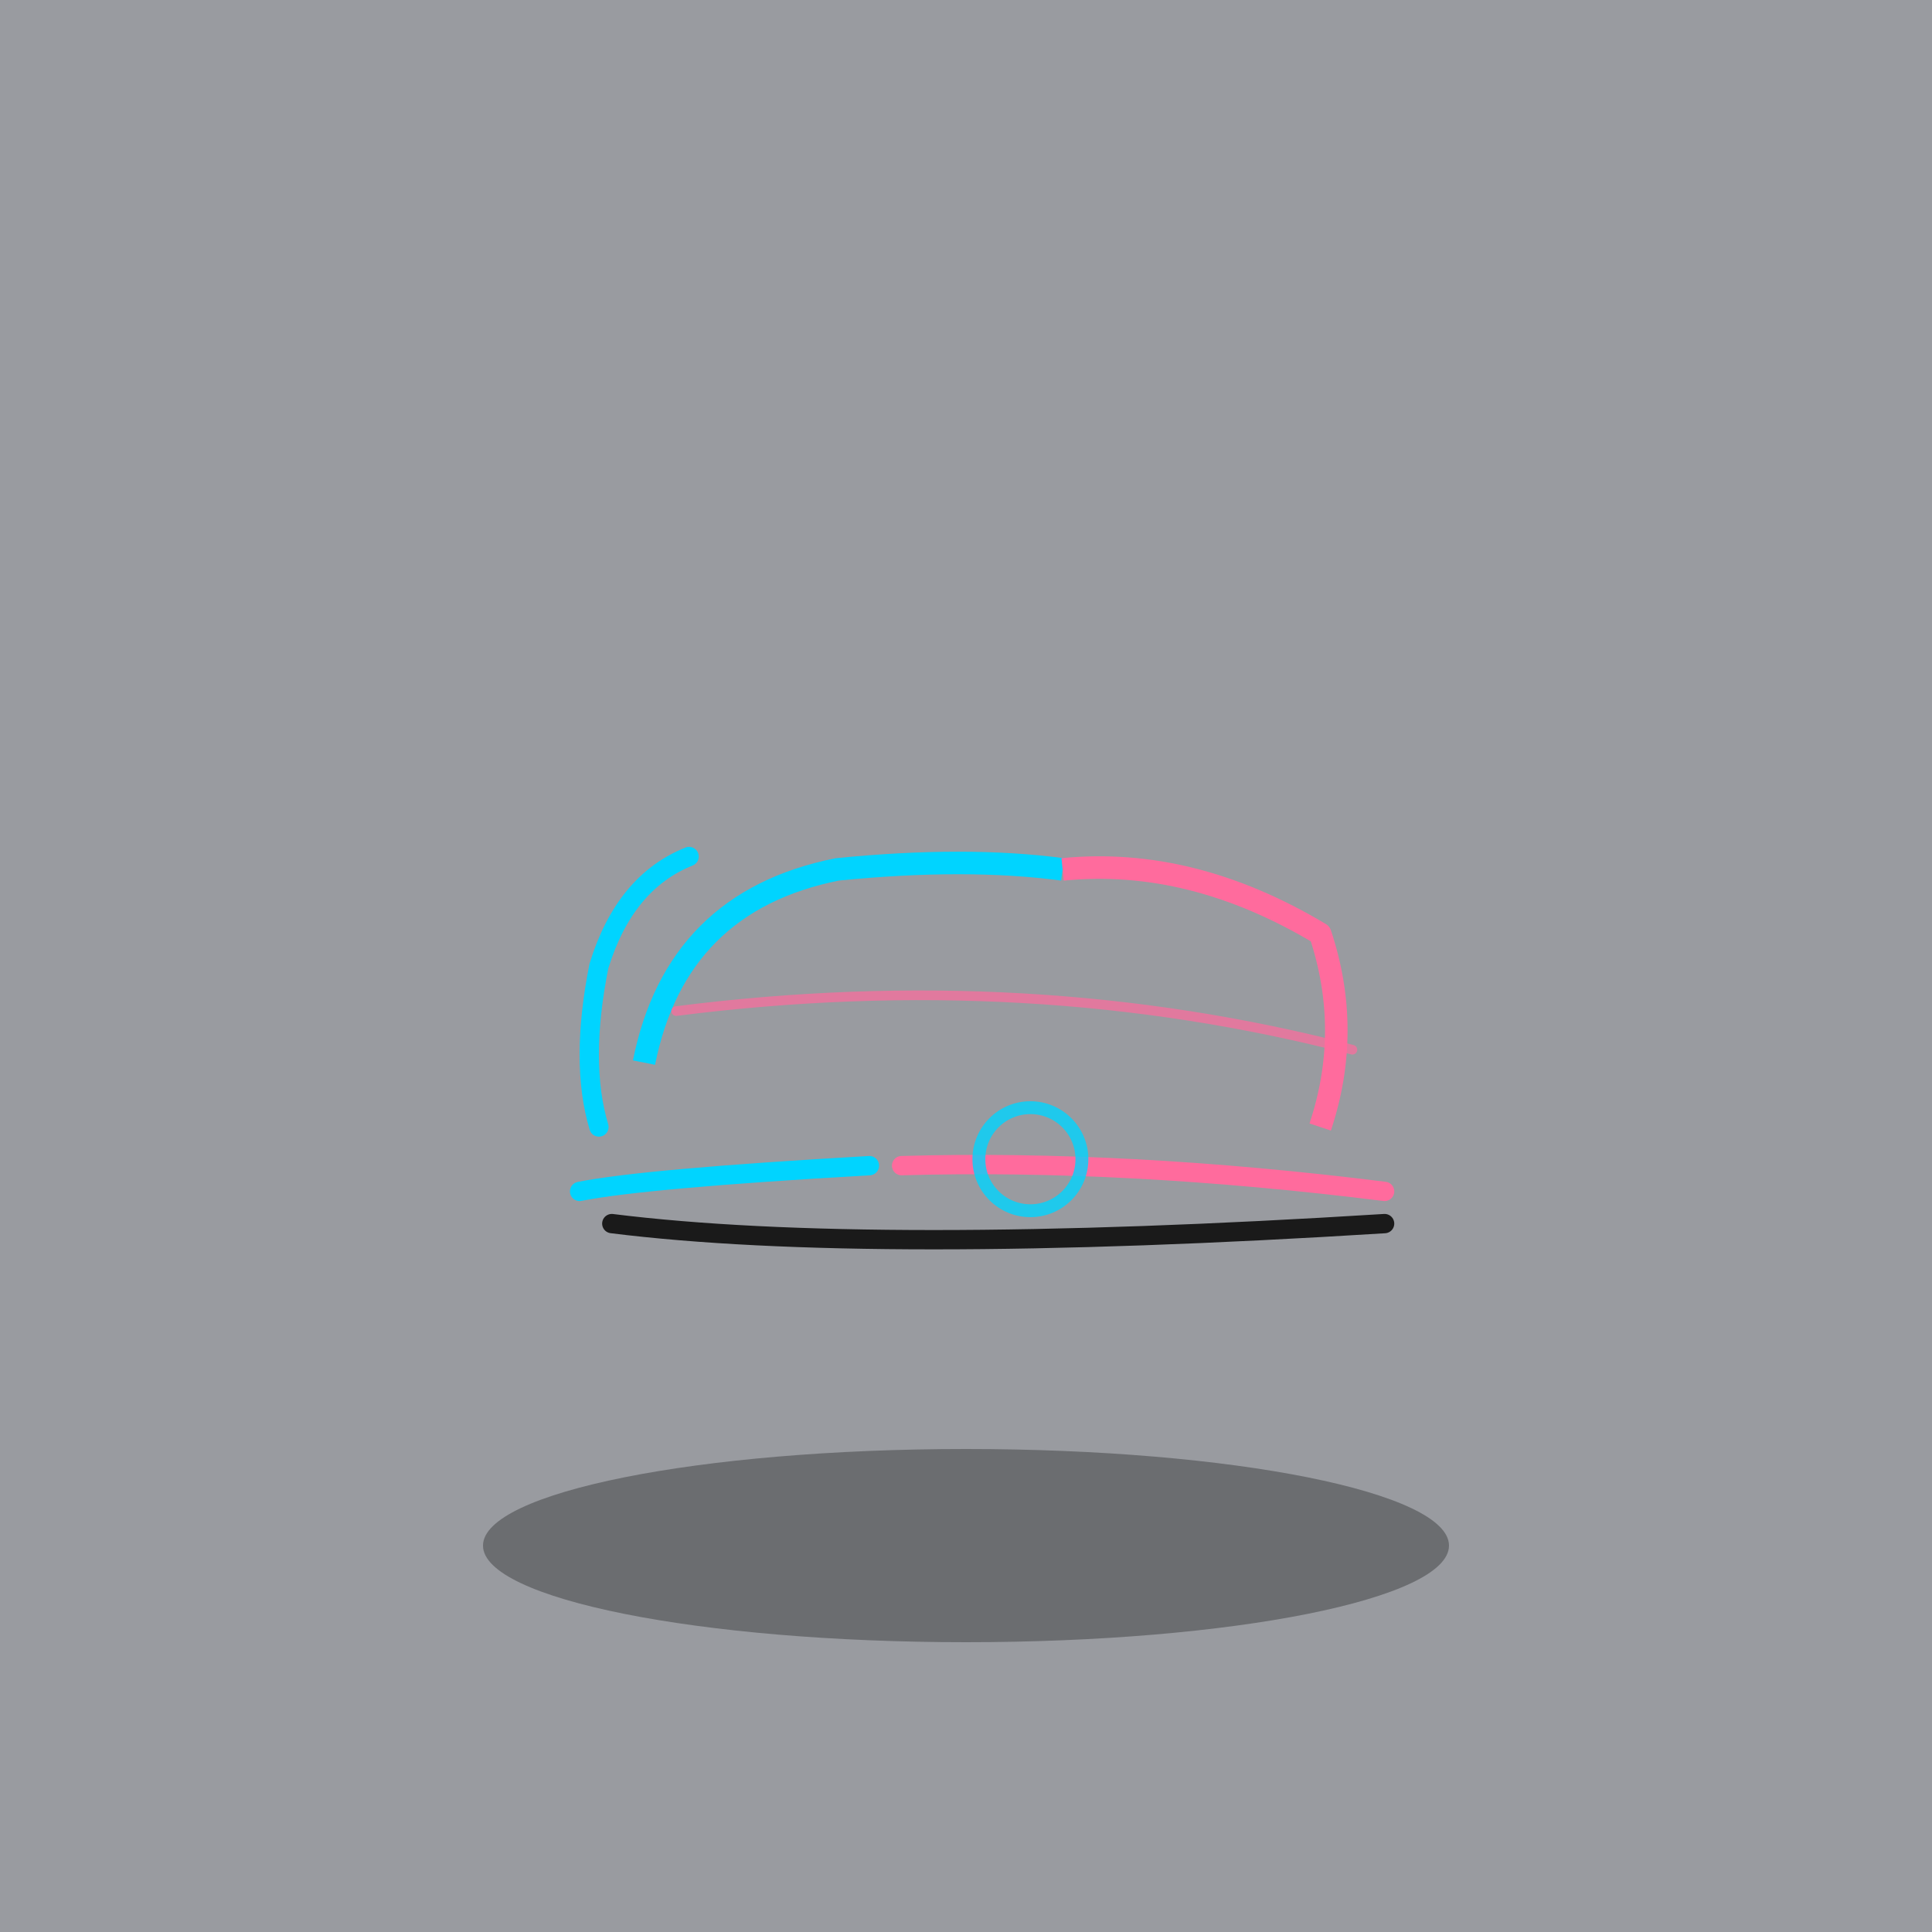
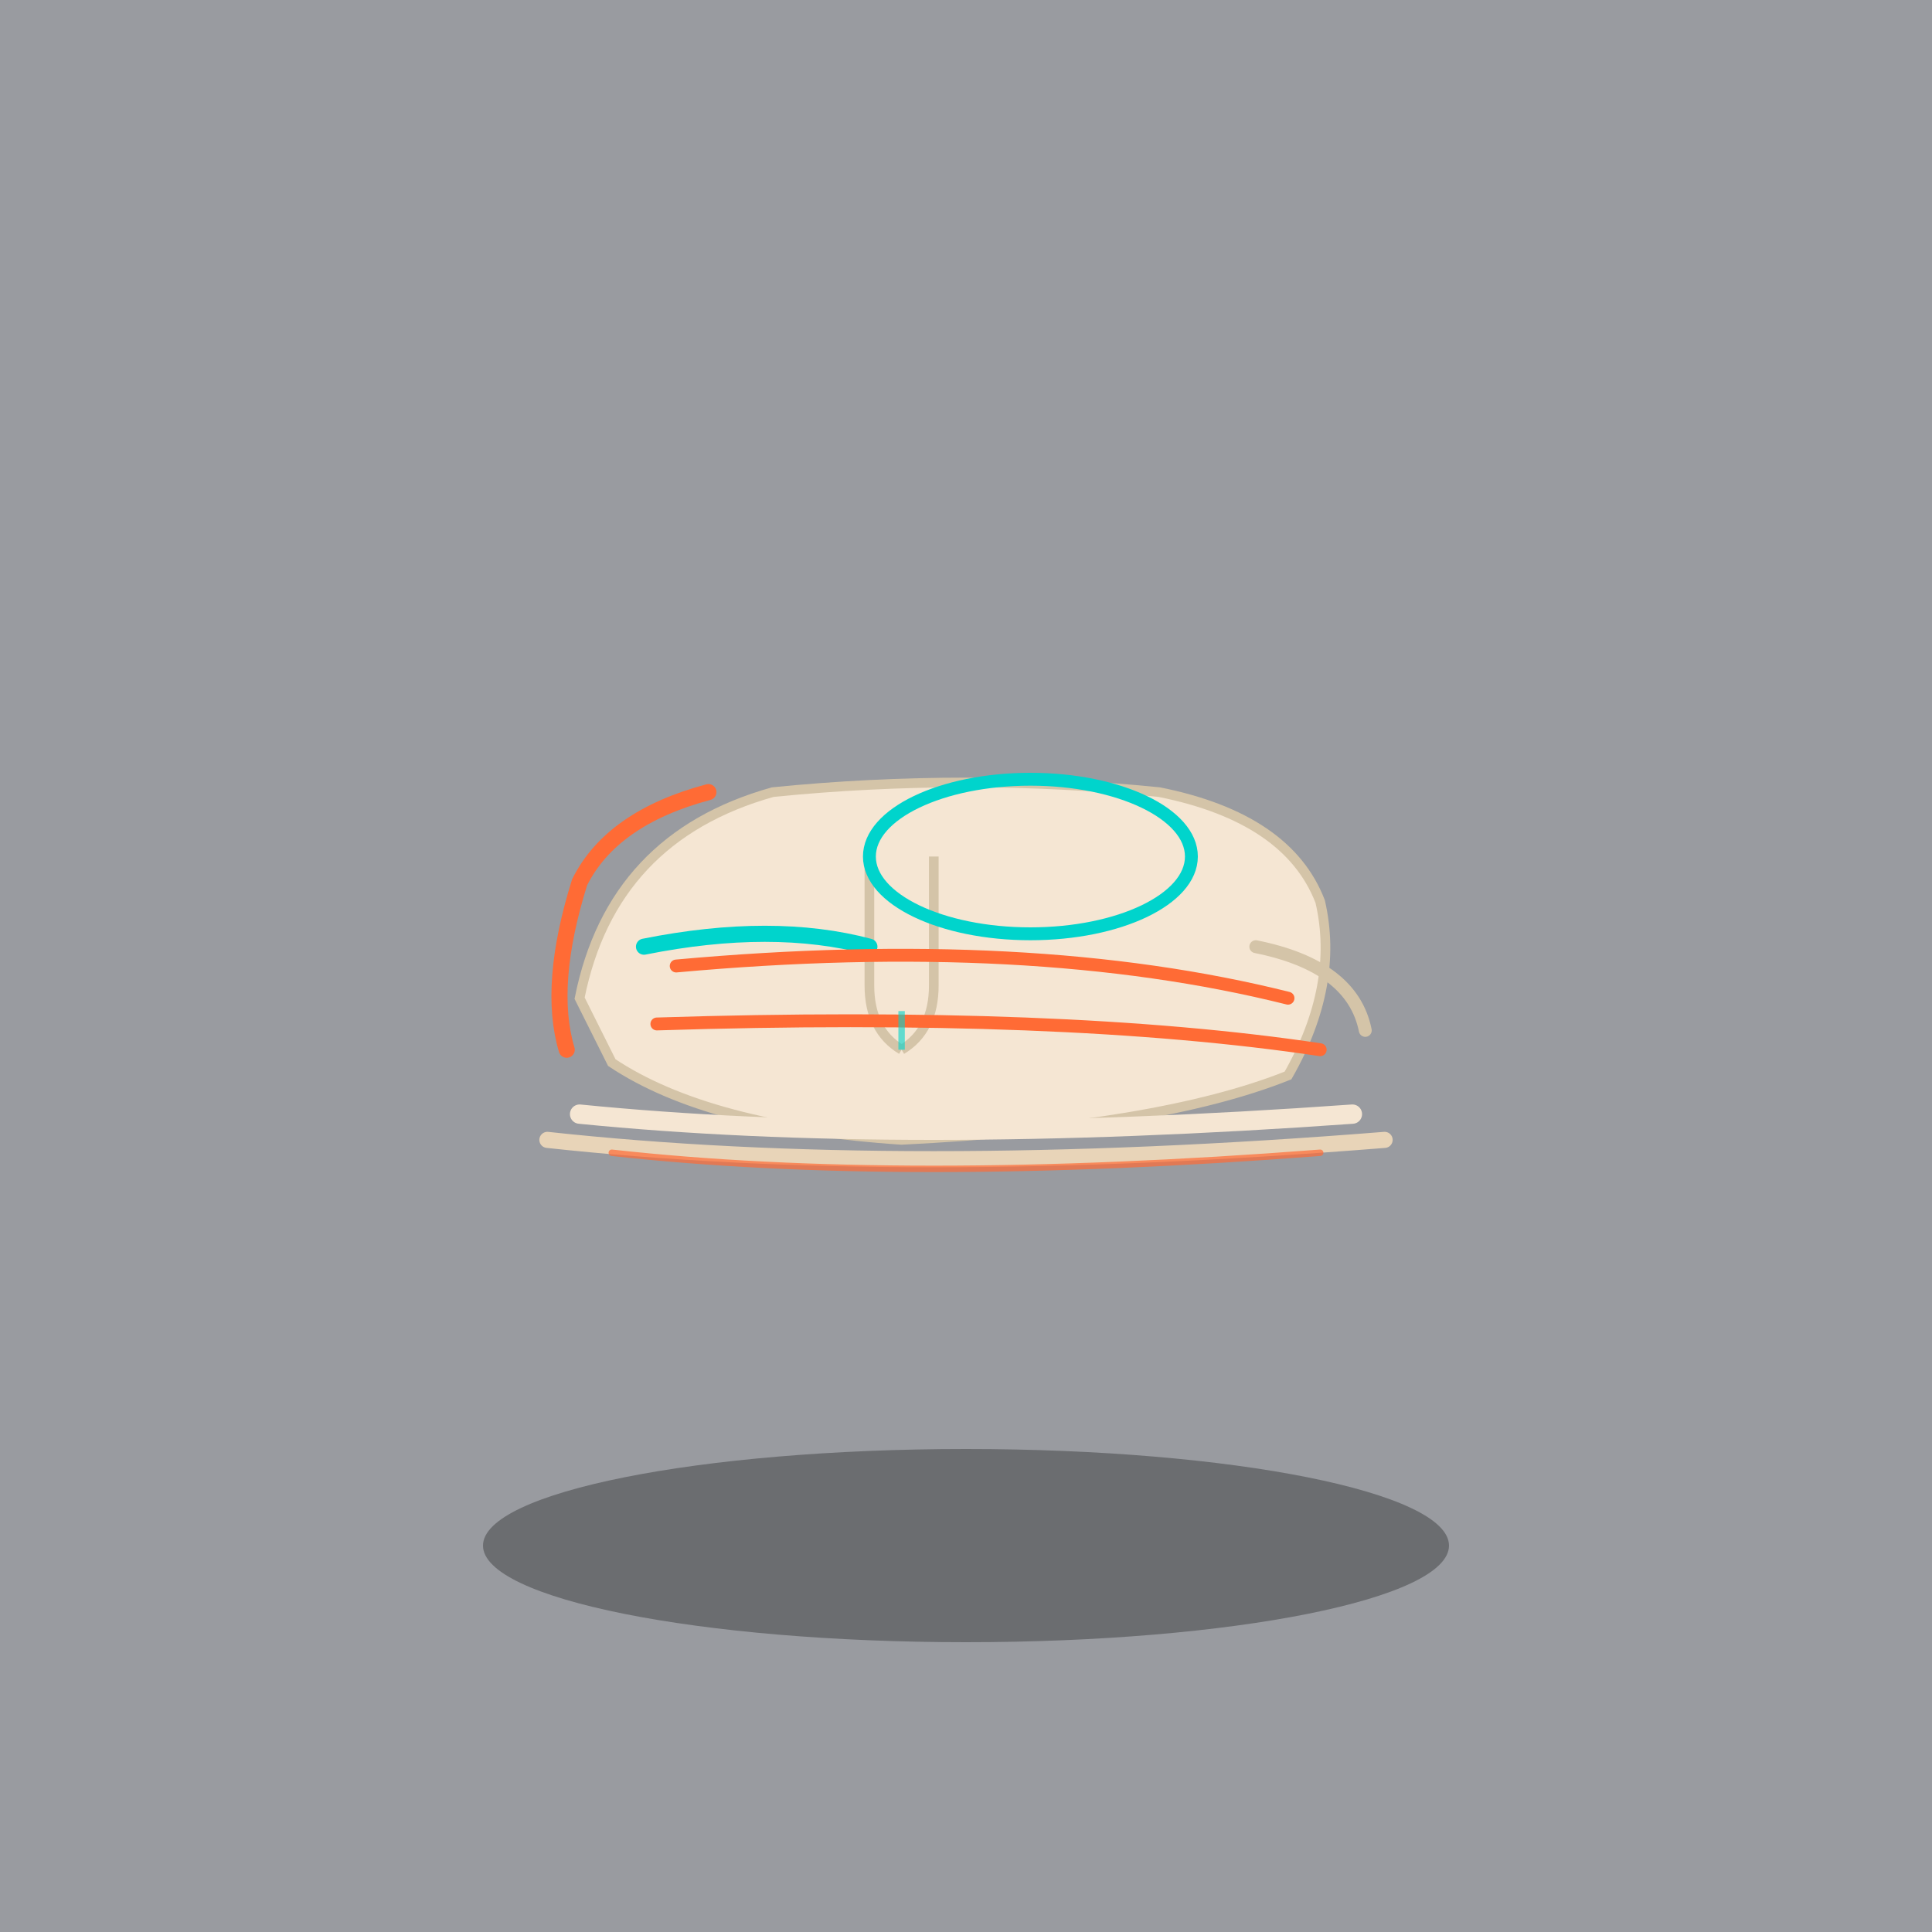
<svg xmlns="http://www.w3.org/2000/svg" width="300" height="300" viewBox="0 0 300 300" fill="none">
  <rect width="300" height="300" fill="rgba(0,5,18,0.4)" />
  <ellipse cx="150" cy="240" rx="75" ry="15" fill="rgba(0,0,0,0.3)" />
-   <g transform="translate(75, 95)">
-     <path d="M 20 95 Q 60 100 140 95" fill="none" stroke="#1a1a1a" stroke-width="3" stroke-linecap="round" />
-     <path d="M 15 90 Q 25 88 60 86" fill="none" stroke="#00d4ff" stroke-width="3" stroke-linecap="round" />
-     <path d="M 65 86 Q 100 85 140 90" fill="none" stroke="#ff6b9d" stroke-width="3" stroke-linecap="round" />
-     <path d="M 25 70 Q 30 45 55 40 Q 75 38 90 40" fill="none" stroke="#00d4ff" stroke-width="3.5" stroke-linejoin="round" />
-     <path d="M 90 40 Q 110 38 130 50 Q 135 65 130 80" fill="none" stroke="#ff6b9d" stroke-width="3.5" stroke-linejoin="round" />
-     <path d="M 18 80 Q 15 70 18 55 Q 22 42 32 38" fill="none" stroke="#00d4ff" stroke-width="3" stroke-linecap="round" />
-     <circle cx="85" cy="85" r="8" fill="none" stroke="#00d4ff" stroke-width="2" opacity="0.8" />
-     <path d="M 30 62 Q 85 55 135 68" fill="none" stroke="#ff6b9d" stroke-width="1.5" stroke-linecap="round" opacity="0.7" />
+   <g transform="translate(70, 85)">
+     <path d="M 20 70 Q 25 45 50 38 Q 80 35 110 38 Q 130 42 135 55 Q 138 68 130 82 Q 110 90 70 92 Q 40 90 25 80 Z" fill="#f5e6d3" stroke="#d4c4a8" stroke-width="1.5" />
+     <path d="M 65 48 L 65 68 Q 65 75 70 78" fill="#f5e6d3" stroke="#d4c4a8" stroke-width="1.5" />
+     <path d="M 75 48 L 75 68 Q 75 75 70 78" fill="#f5e6d3" stroke="#d4c4a8" stroke-width="1.5" />
+     <path d="M 30 62 Q 50 58 65 62" stroke="#00d4cc" stroke-width="2.5" stroke-linecap="round" />
+     <ellipse cx="90" cy="48" rx="25" ry="12" fill="none" stroke="#00d4cc" stroke-width="2" />
+     <path d="M 35 65 Q 90 60 130 70" stroke="#ff6b35" stroke-width="2" stroke-linecap="round" />
+     <path d="M 32 74 Q 95 72 135 78" stroke="#ff6b35" stroke-width="2" stroke-linecap="round" />
+     <path d="M 18 78 Q 15 68 20 52 Q 25 42 40 38" fill="none" stroke="#ff6b35" stroke-width="2.5" stroke-linecap="round" />
+     <path d="M 20 88 Q 70 93 140 88" fill="none" stroke="#f5e6d3" stroke-width="3" stroke-linecap="round" />
+     <path d="M 15 92 Q 70 98 145 92" fill="none" stroke="#e8d4b8" stroke-width="2.5" stroke-linecap="round" />
+     <path d="M 25 94 Q 70 99 135 94" fill="none" stroke="#ff6b35" stroke-width="1" stroke-linecap="round" opacity="0.7" />
+     <path d="M 125 62 Q 140 65 142 75" stroke="#d4c4a8" stroke-width="2" stroke-linecap="round" />
+     <path d="M 70 72 L 70 78" stroke="#00d4cc" stroke-width="1" opacity="0.6" />
  </g>
</svg>
